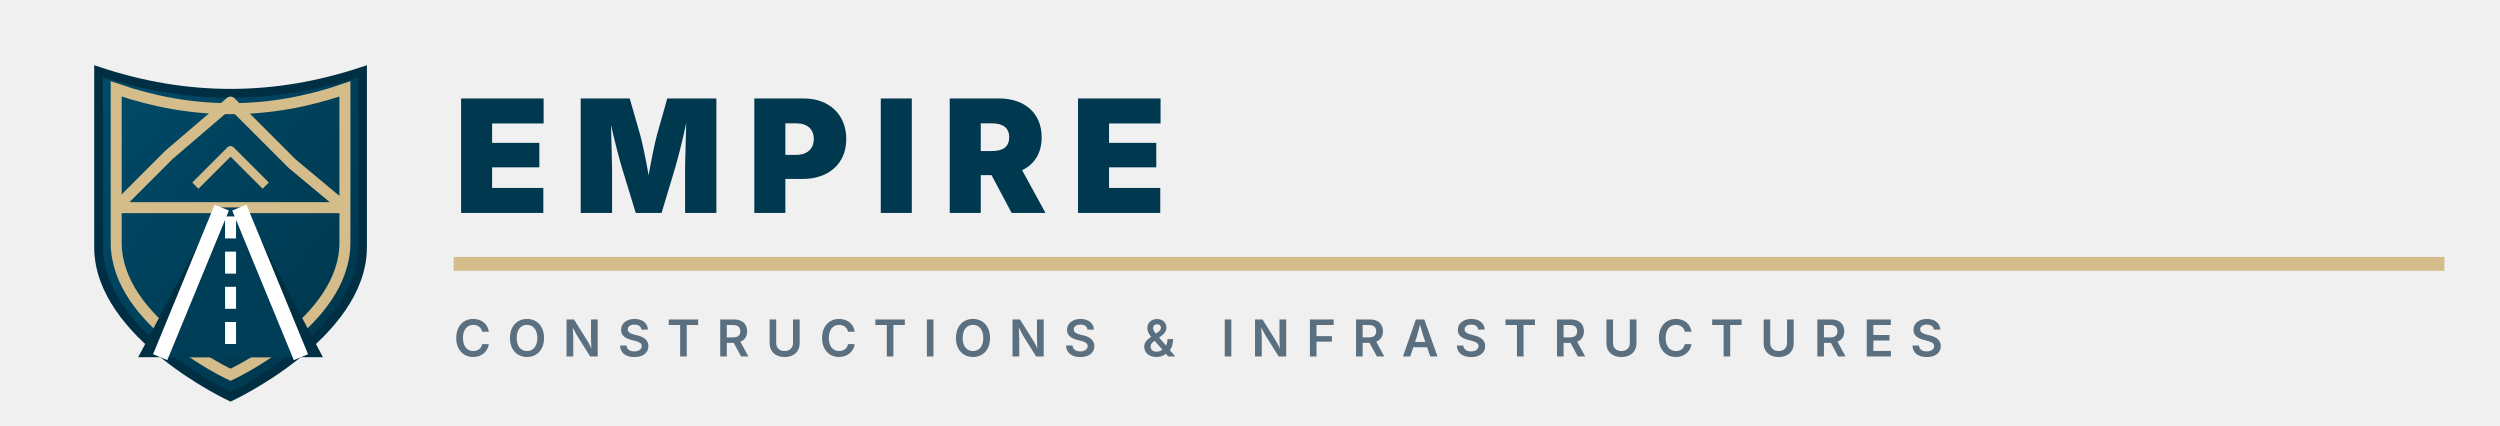
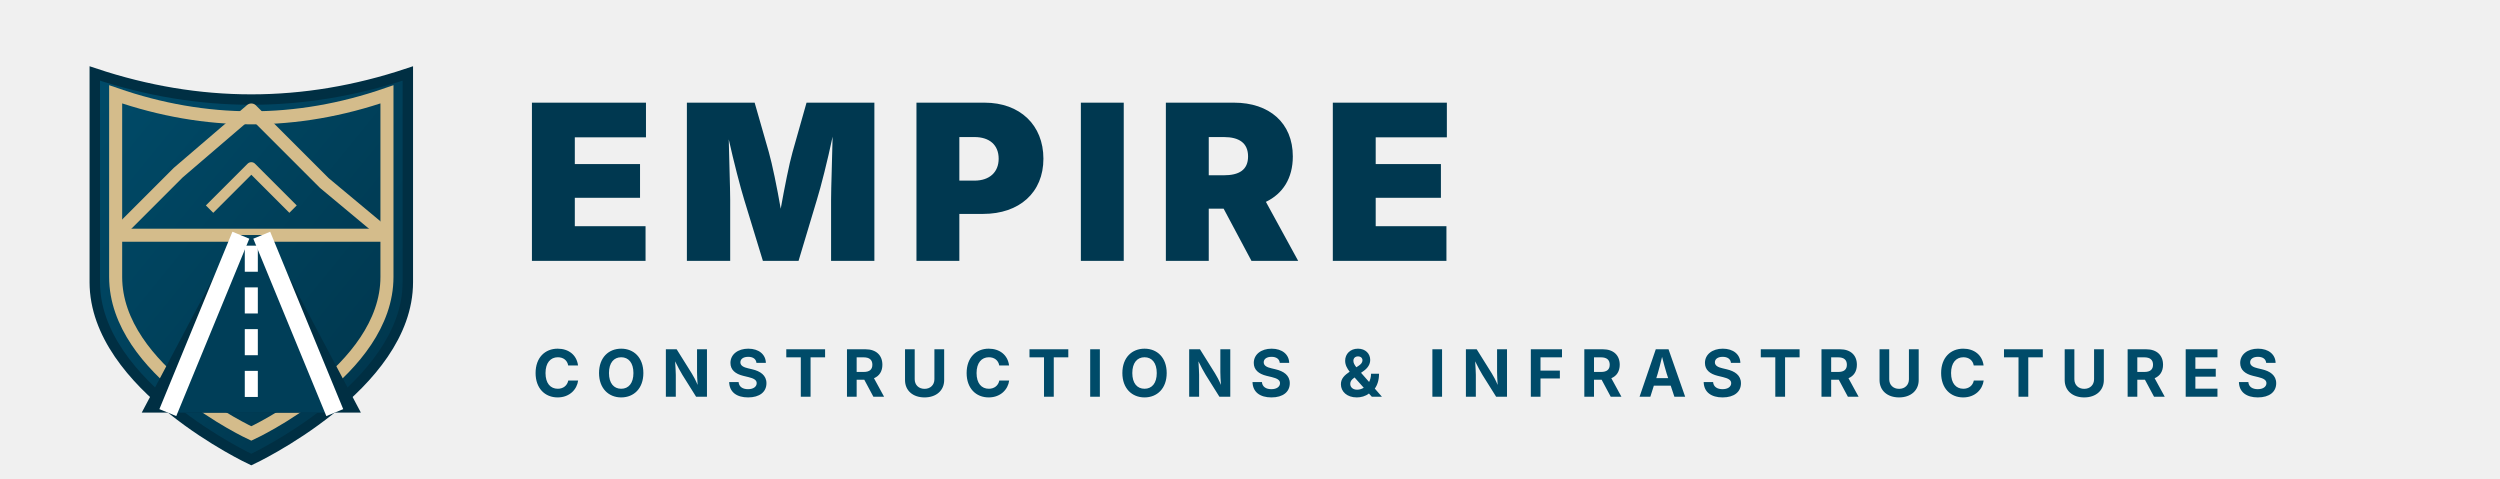
- <svg xmlns="http://www.w3.org/2000/svg" viewBox="0 0 540 92" width="100%" height="100%">
+ <svg xmlns="http://www.w3.org/2000/svg" viewBox="0 0 460 88" width="100%" height="100%">
  <defs>
    <linearGradient id="shieldBlue" x1="0%" y1="0%" x2="100%" y2="100%">
      <stop offset="0%" stop-color="#004B69" />
      <stop offset="100%" stop-color="#00344A" />
    </linearGradient>
  </defs>
-   <g transform="translate(8, 4) scale(0.95)">
+   <g transform="translate(4, 2) scale(0.96)">
    <path d="M 14 12 Q 44 22 74 12 L 74 52 C 74 72 44 86 44 86 C 44 86 14 72 14 52 Z" fill="url(#shieldBlue)" stroke="#002F43" stroke-width="2" />
    <path d="M 18 16 Q 44 25 70 16 L 70 51 C 70 69 44 81 44 81 C 44 81 18 69 18 51 Z" fill="none" stroke="#D4BC8B" stroke-width="2.5" />
    <path d="M 18 43 L 30 31 L 44 19 L 58 33 L 70 43" fill="none" stroke="#D4BC8B" stroke-width="2.5" stroke-linejoin="round" />
    <path d="M 36 38 L 44 30 L 52 38" fill="none" stroke="#D4BC8B" stroke-width="2" stroke-linejoin="round" />
    <line x1="18" y1="43" x2="70" y2="43" stroke="#D4BC8B" stroke-width="2.5" />
    <polygon points="41,43 47,43 65,77 23,77" fill="#002F43" />
    <polygon points="42,43 46,43 60,77 28,77" fill="#003E58" />
    <path d="M 28 77 L 42 43" stroke="#FFFFFF" stroke-width="3.5" fill="none" />
    <path d="M 60 77 L 46 43" stroke="#FFFFFF" stroke-width="3.5" fill="none" />
    <line x1="44" y1="45" x2="44" y2="75" stroke="#FFFFFF" stroke-width="2.5" stroke-dasharray="5,3" />
  </g>
-   <g transform="translate(98, 0)">
-     <text x="0" y="46" font-family="'Montserrat', 'Inter', -apple-system, sans-serif" font-weight="900" font-size="34" fill="#003850" letter-spacing="5">EMPIRE</text>
-     <line x1="0" y1="57" x2="430" y2="57" stroke="#D4BC8B" stroke-width="3" />
-     <text x="0" y="77" font-family="'Inter', -apple-system, sans-serif" font-weight="600" font-size="11" fill="#5A6F7F" letter-spacing="3.5">CONSTRUCTIONS &amp; INFRASTRUCTURES</text>
+   <g transform="translate(96, 0)">
+     <text x="0" y="48" font-family="'Montserrat', -apple-system, sans-serif" font-weight="900" font-size="40" fill="#003850" letter-spacing="4">EMPIRE</text>
+     <text x="2" y="73" font-family="'Inter', -apple-system, sans-serif" font-weight="700" font-size="12" fill="#004B69" letter-spacing="2.8">CONSTRUCTIONS &amp; INFRASTRUCTURES</text>
  </g>
</svg>
